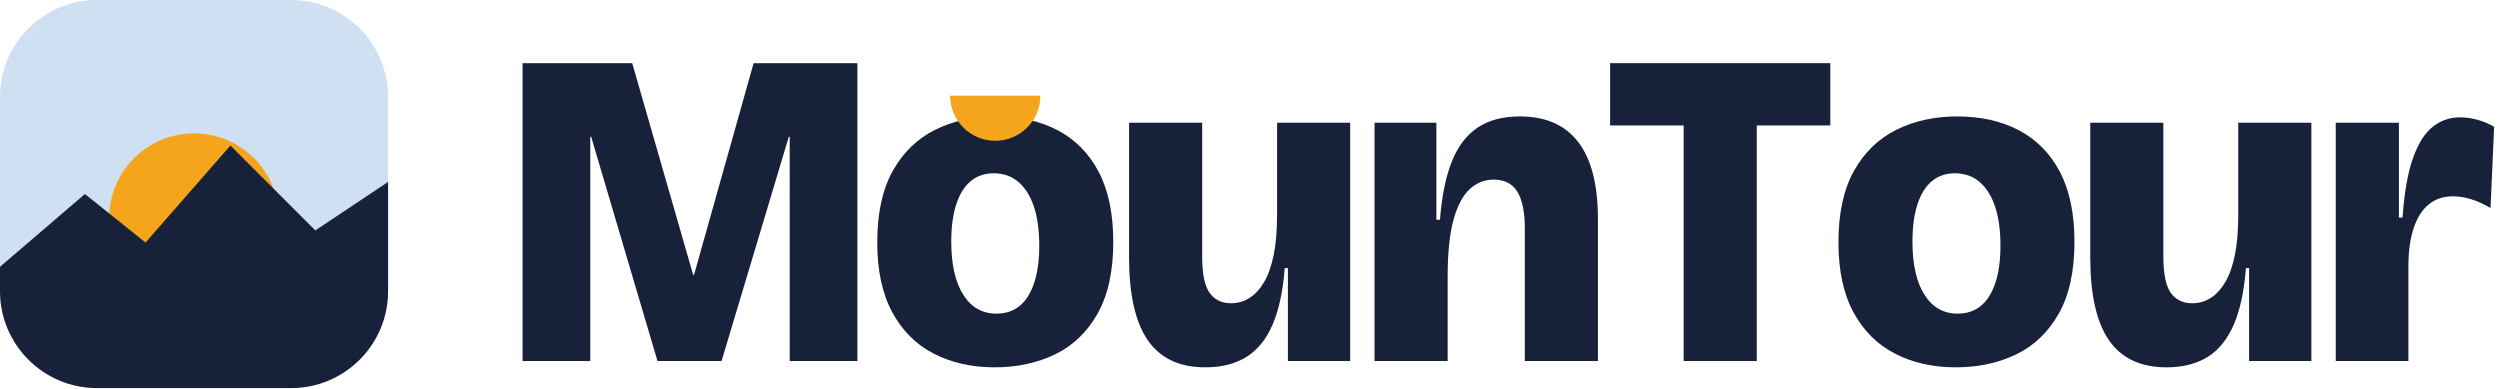
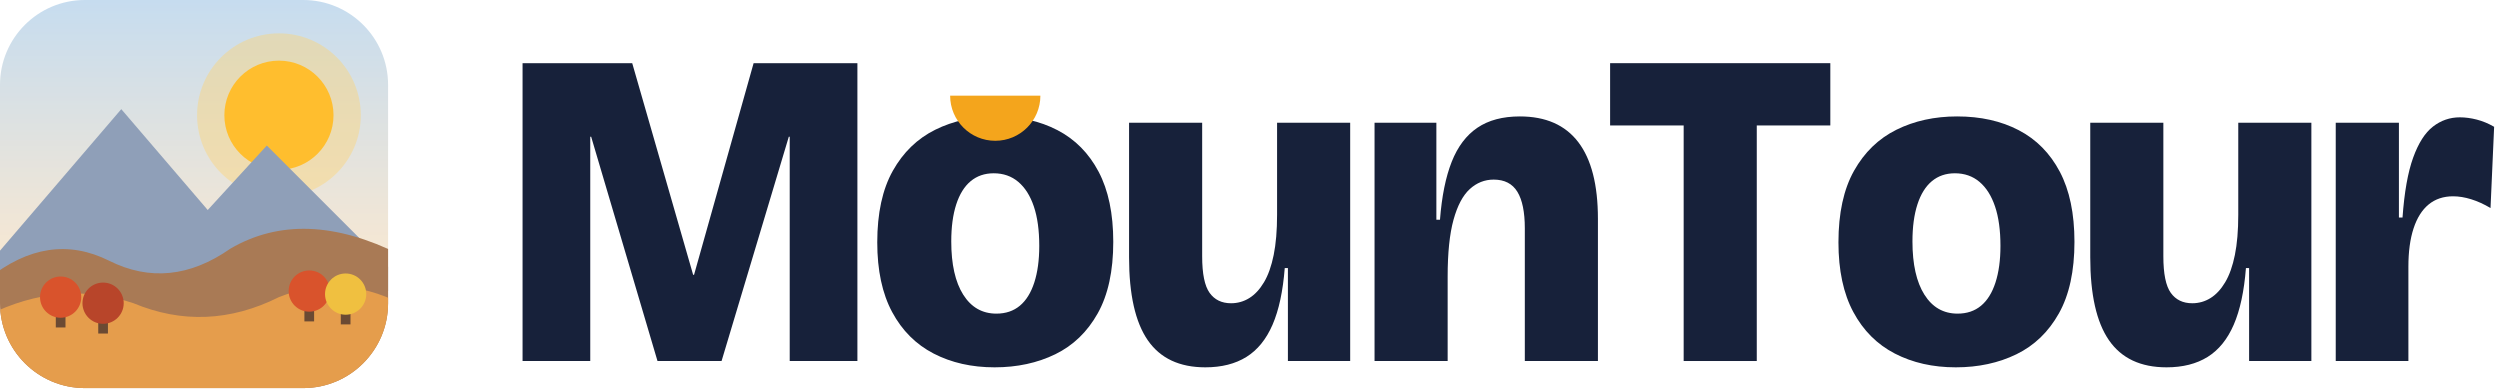
<svg xmlns="http://www.w3.org/2000/svg" viewBox="0 0 5540 860" role="img" aria-labelledby="t">
  <defs>
    <clipPath id="c">
-       <rect width="64" height="64" rx="16" />
+       <rect width="64" height="64" rx="14" />
    </clipPath>
  </defs>
  <g transform="scale(13.4375)">
    <g clip-path="url(#c)">
-       <rect width="64" height="64" rx="16" fill="#CFE0F2" />
-       <circle cx="32" cy="36" r="14" fill="#F4A51C" />
-       <path d="M0 64 L0 44 L14 32 L24 40 L38 24 L52 38 L64 30 L64 64Z" fill="#17213A" />
+       <defs>
+         <linearGradient id="ls" x1="0" y1="0" x2="0" y2="1">
+           <stop offset="0" stop-color="#c6dcef" />
+           <stop offset=".75" stop-color="#fde9cf" />
+         </linearGradient>
+       </defs>
+       <rect width="64" height="64" fill="url(#ls)" />
+       <circle cx="46" cy="19" r="13.5" fill="#ffd36b" opacity=".4" />
+       <circle cx="46" cy="19" r="9.0" fill="#ffbe2e" />
+       <path d="M-4 46 L20 18 L44 46Z" fill="#8f9fb8" />
+       <path d="M22 48 L44 24 L68 48Z" fill="#8f9fb8" />
+       <path d="M-2 46 Q8 38 18 43 Q28 48 38 41 Q50 34 66 42 L66 64 L-2 64Z" fill="#a97a55" />
+       <path d="M-2 52 Q10 46 22 50 Q34 55 46 49 Q56 45 66 50 L66 64 L-2 64Z" fill="#e59d4c" />
+       <rect x="9.2" y="49" width="1.6" height="5" fill="#6b4a33" />
+       <circle cx="10" cy="49" r="3.4" fill="#d9532c" />
+       <rect x="16.2" y="50" width="1.6" height="5" fill="#6b4a33" />
+       <circle cx="17" cy="50" r="3.4" fill="#b8452a" />
+       <rect x="50.2" y="48" width="1.6" height="5" fill="#6b4a33" />
+       <circle cx="51" cy="48" r="3.4" fill="#d9532c" />
+       <rect x="56.2" y="48.5" width="1.6" height="5" fill="#6b4a33" />
+       <circle cx="57" cy="48.5" r="3.4" fill="#f0c040" />
    </g>
  </g>
  <g transform="translate(1118,800)">
    <g transform="scale(1,-1)">
      <g fill="#17213A">
        <path transform="translate(0,0)" d="M40 0V660H283L418 191H420L552 660H782V0H632V497H630L481 0H339L192 497H190V0Z" />
        <path transform="translate(804,0)" d="M282 -14Q206 -14 147.0 16.5Q88 47 55.0 108.5Q22 170 22 263Q22 360 56.5 421.5Q91 483 150.5 512.5Q210 542 285 542Q363 542 421.5 511.5Q480 481 512.5 419.5Q545 358 545 264Q545 167 510.5 105.5Q476 44 416.5 15.0Q357 -14 282 -14ZM286 105Q317 105 338.0 122.5Q359 140 370.0 174.0Q381 208 381 255Q381 307 369.0 342.5Q357 378 334.5 397.0Q312 416 280 416Q250 416 229.0 398.5Q208 381 197.0 347.0Q186 313 186 265Q186 189 212.5 147.0Q239 105 286 105Z" />
        <path transform="translate(1353,0)" d="M200 -14Q114 -14 72.5 46.0Q31 106 31 230V528H193V232Q193 174 209.5 151.0Q226 128 257 128Q279 128 297.5 139.5Q316 151 330.0 174.5Q344 198 351.5 235.0Q359 272 359 324V528H521V238V0H383V206H376Q370 129 349.0 80.5Q328 32 291.0 9.0Q254 -14 200 -14Z" />
        <path transform="translate(1892,0)" d="M36 0V299V528H173V313H181Q187 391 207.0 441.5Q227 492 264.0 517.0Q301 542 358 542Q444 542 487.5 485.0Q531 428 531 315V0H369V294Q369 348 352.5 375.0Q336 402 300 402Q270 402 247.0 381.0Q224 360 211.0 313.0Q198 266 198 187V0Z" />
        <path transform="translate(2436,0)" d="M177 0V660H339V0ZM14 522V660H502V522Z" />
        <path transform="translate(2934,0)" d="M282 -14Q206 -14 147.0 16.5Q88 47 55.0 108.5Q22 170 22 263Q22 360 56.5 421.5Q91 483 150.5 512.5Q210 542 285 542Q363 542 421.5 511.5Q480 481 512.5 419.5Q545 358 545 264Q545 167 510.5 105.5Q476 44 416.5 15.0Q357 -14 282 -14ZM286 105Q317 105 338.0 122.5Q359 140 370.0 174.0Q381 208 381 255Q381 307 369.0 342.5Q357 378 334.5 397.0Q312 416 280 416Q250 416 229.0 398.5Q208 381 197.0 347.0Q186 313 186 265Q186 189 212.5 147.0Q239 105 286 105Z" />
        <path transform="translate(3483,0)" d="M200 -14Q114 -14 72.5 46.0Q31 106 31 230V528H193V232Q193 174 209.5 151.0Q226 128 257 128Q279 128 297.5 139.5Q316 151 330.0 174.5Q344 198 351.5 235.0Q359 272 359 324V528H521V238V0H383V206H376Q370 129 349.0 80.5Q328 32 291.0 9.0Q254 -14 200 -14Z" />
        <path transform="translate(4022,0)" d="M36 0V287V528H176V318H184Q190 402 207.5 450.5Q225 499 251.5 519.5Q278 540 311 540Q329 540 348.5 535.0Q368 530 387 519L379 339Q357 352 336.0 358.5Q315 365 296 365Q264 365 242.0 347.0Q220 329 208.5 294.0Q197 259 197 209V0Z" />
      </g>
      <g fill="#F4A51C">
        <path d="M987.5,588 A100,100 0 0 1 1187.5,588 Z" />
      </g>
    </g>
  </g>
</svg>
